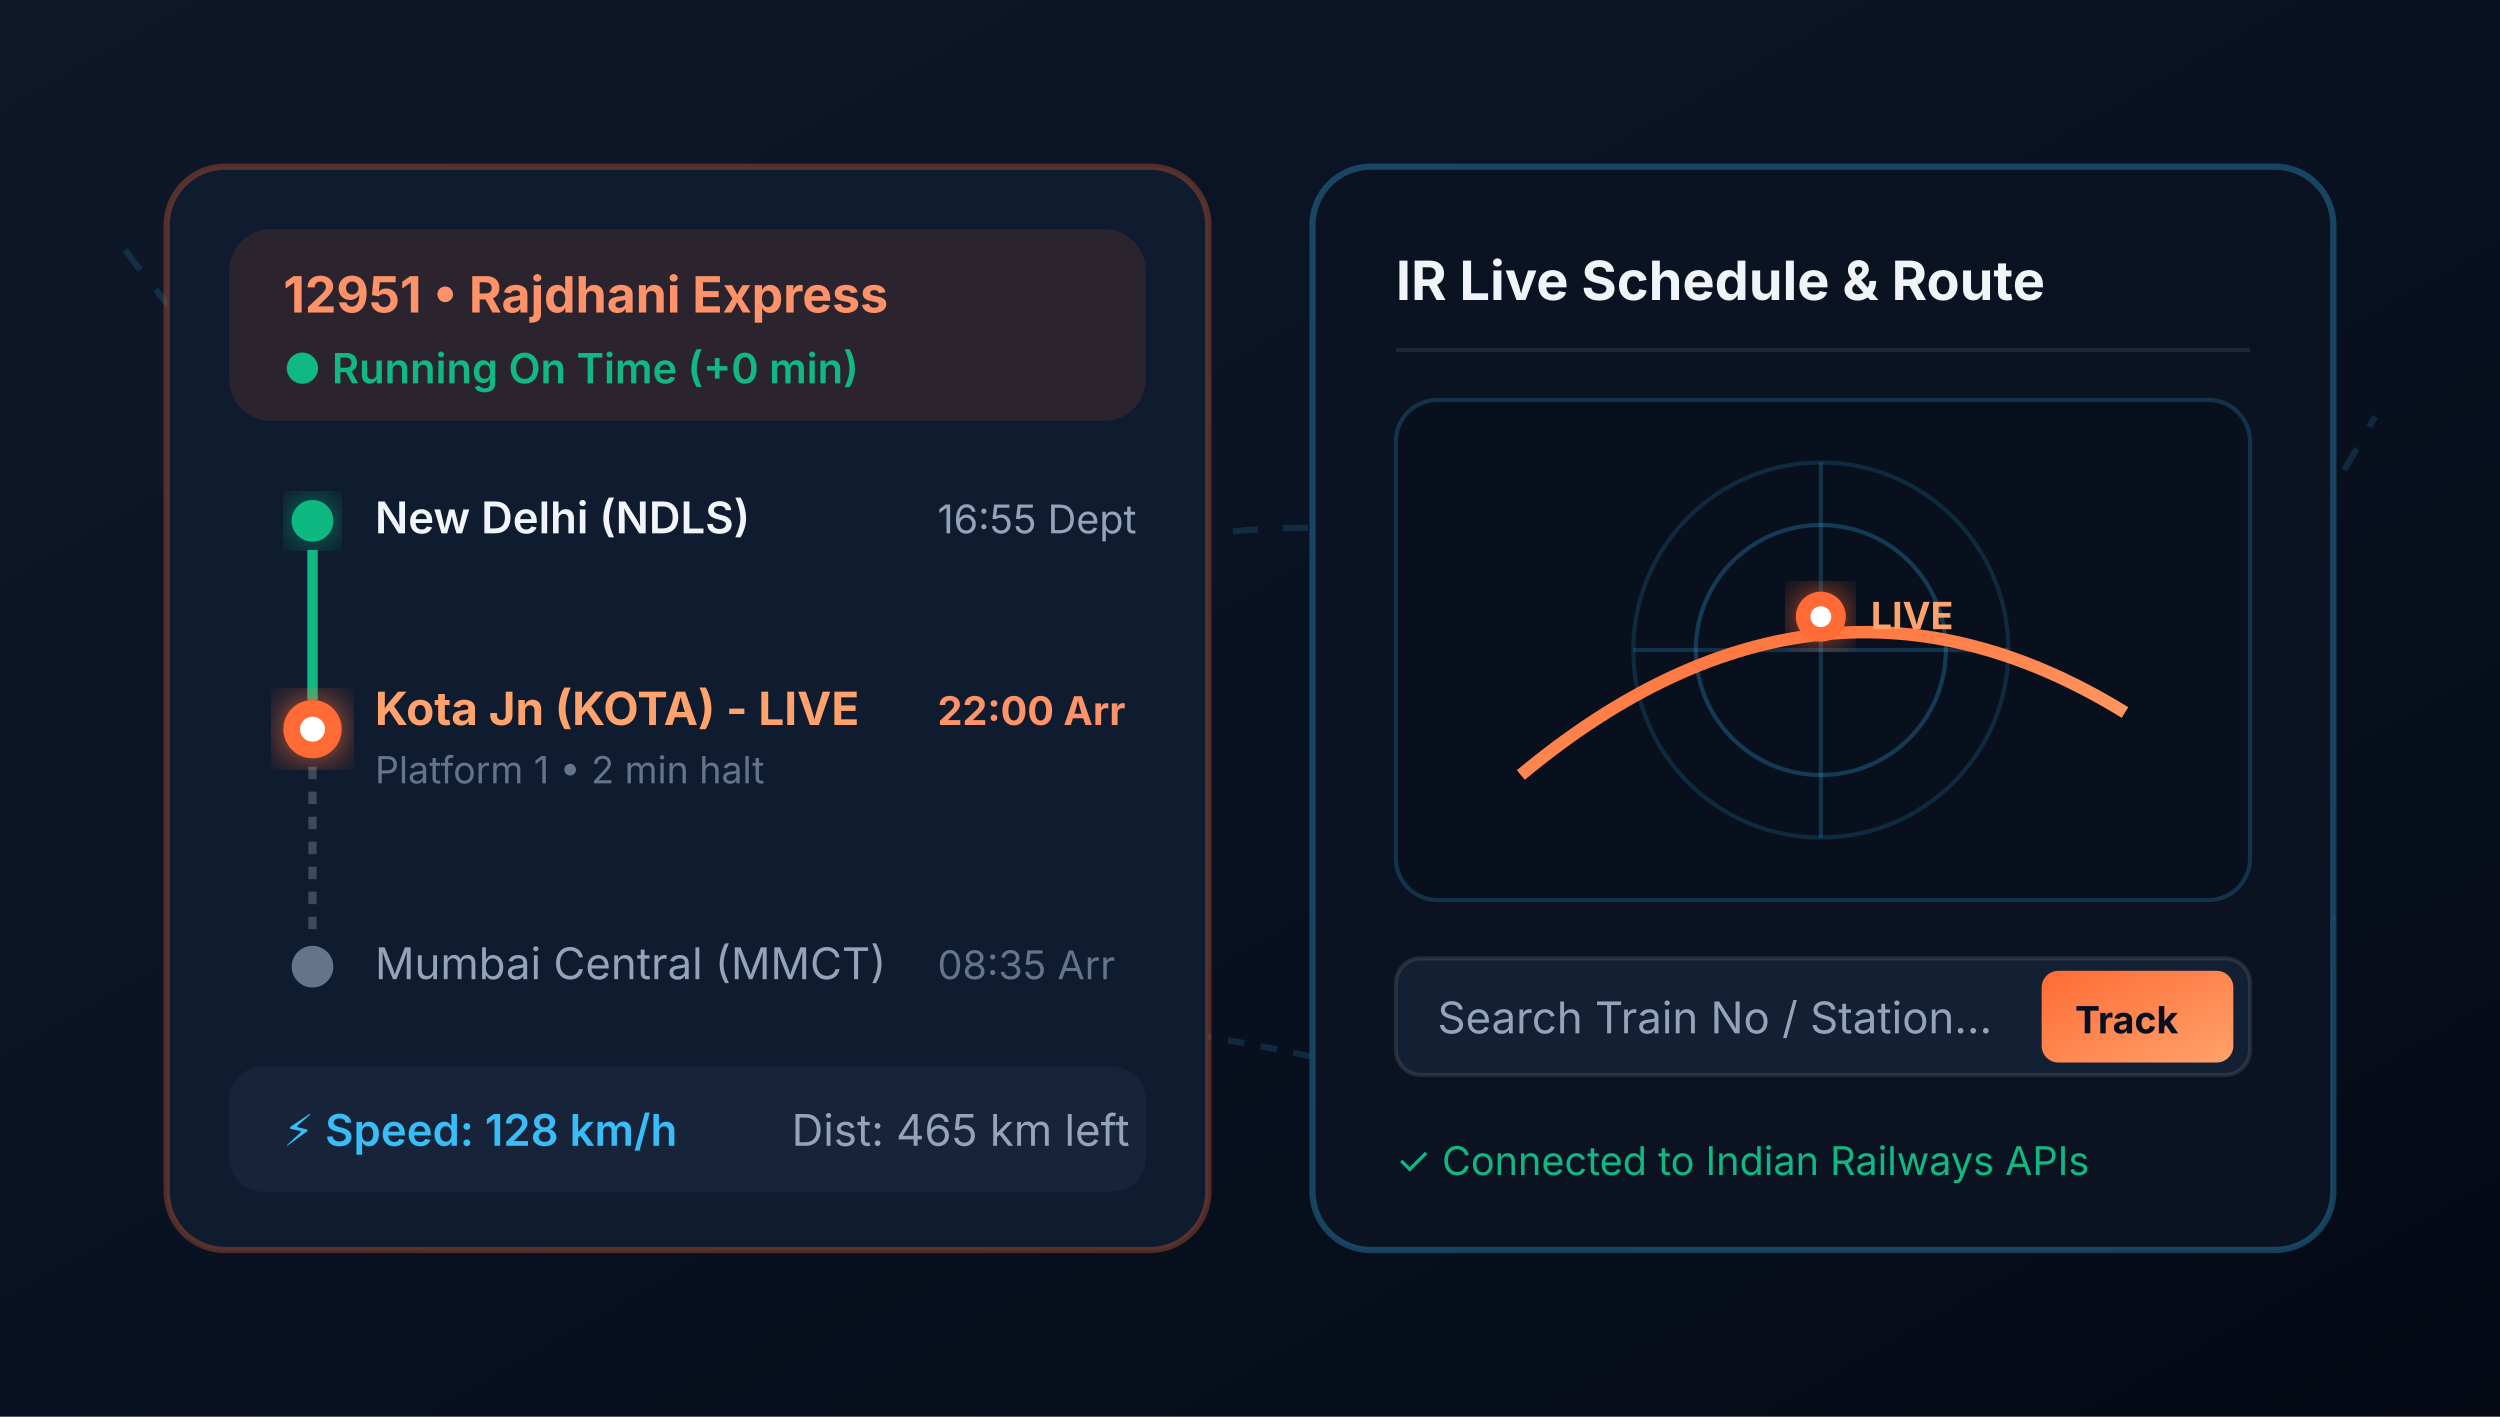
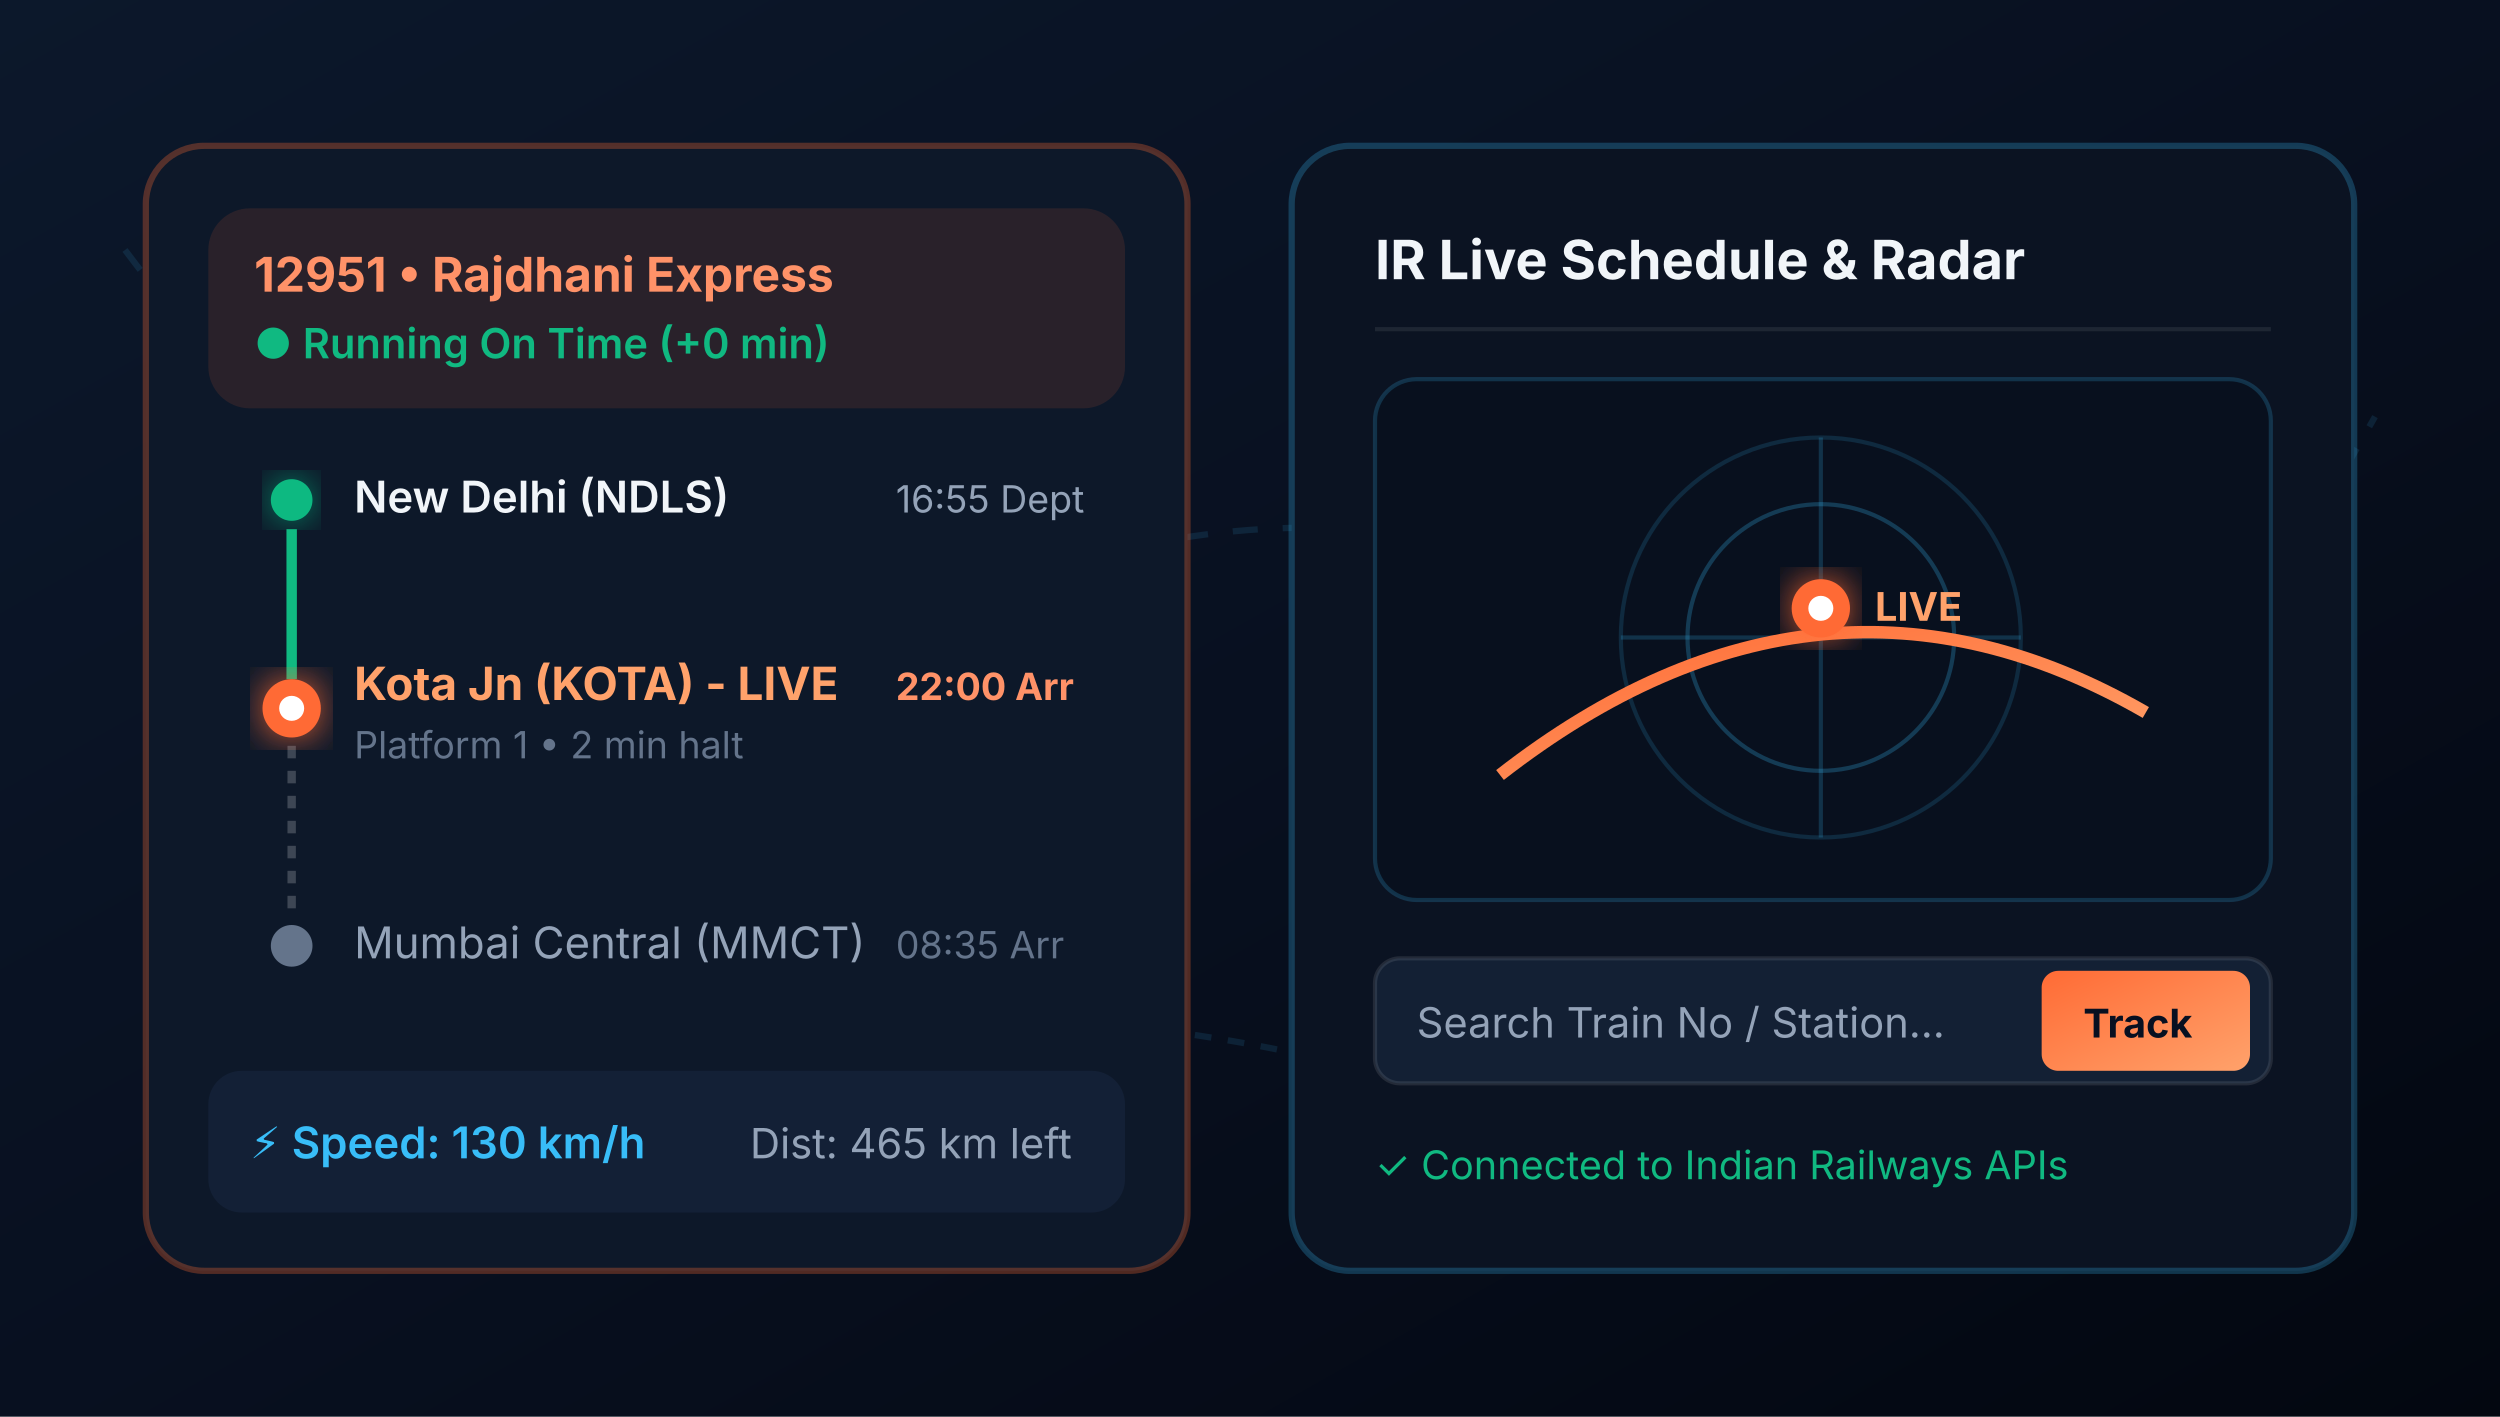
<svg xmlns="http://www.w3.org/2000/svg" viewBox="0 0 600 340" width="100%" height="100%">
  <defs>
-     <linearGradient id="rtbGradBg" x1="0%" y1="0%" x2="100%" y2="100%">
-       <stop offset="0%" stop-color="#0e1829" />
-       <stop offset="50%" stop-color="#091222" />
-       <stop offset="100%" stop-color="#040914" />
+     <linearGradient id="rtbGrad" x1="0%" y1="0%" x2="100%" y2="100%">
+       <stop offset="0%" stop-color="#0c182b" />
+       <stop offset="50%" stop-color="#081020" />
+       <stop offset="100%" stop-color="#030710" />
    </linearGradient>
    <linearGradient id="rtbOrange" x1="0%" y1="0%" x2="100%" y2="100%">
      <stop offset="0%" stop-color="#FF6B35" />
      <stop offset="100%" stop-color="#FFA26B" />
    </linearGradient>
    <linearGradient id="rtbCyan" x1="0%" y1="0%" x2="100%" y2="100%">
      <stop offset="0%" stop-color="#38BDF8" />
      <stop offset="100%" stop-color="#0284C7" />
    </linearGradient>
    <filter id="rtbGlow" x="-20%" y="-20%" width="140%" height="140%">
      <feGaussianBlur stdDeviation="5" result="blur" />
      <feComposite in="SourceGraphic" in2="blur" operator="over" />
    </filter>
  </defs>
-   <rect width="600" height="340" fill="url(#rtbGradBg)" />
-   <g opacity="0.15" stroke="#38BDF8" stroke-width="1.5">
+   <rect width="600" height="340" fill="url(#rtbGrad)" />
+   <g opacity="0.12" stroke="#38BDF8" stroke-width="1.5">
    <path d="M30 60 Q120 180 240 140 T420 180 T570 100" fill="none" stroke-dasharray="6 6" />
    <path d="M60 280 Q200 220 340 260 T560 220" fill="none" stroke-dasharray="4 4" />
  </g>
-   <g transform="translate(40, 40)">
-     <rect width="250" height="260" rx="14" fill="#0f1b2f" stroke="rgba(255, 107, 53, 0.3)" stroke-width="1.5" />
-     <rect x="15" y="15" width="220" height="46" rx="10" fill="rgba(255, 107, 53, 0.12)" />
-     <text x="28" y="35" fill="#FF9268" font-family="Inter, sans-serif" font-size="12" font-weight="700">12951 • Rajdhani Express</text>
-     <text x="28" y="52" fill="#10B981" font-family="Inter, sans-serif" font-size="10" font-weight="600">● Running On Time (+0 min)</text>
+   <g transform="translate(35, 35)">
+     <rect width="250" height="270" rx="14" fill="#0d1829" stroke="rgba(255, 107, 53, 0.3)" stroke-width="1.5" />
+     <rect x="15" y="15" width="220" height="48" rx="10" fill="rgba(255, 107, 53, 0.12)" />
+     <text x="26" y="35" fill="#FF9268" font-family="Inter, sans-serif" font-size="11.5" font-weight="700">12951 • Rajdhani Express</text>
+     <text x="26" y="51" fill="#10B981" font-family="Inter, sans-serif" font-size="10" font-weight="600">● Running On Time (+0 min)</text>
    <circle cx="35" cy="85" r="5" fill="#10B981" filter="url(#rtbGlow)" />
    <text x="50" y="88" fill="#F1F5F9" font-family="Inter, sans-serif" font-size="10.5" font-weight="600">New Delhi (NDLS)</text>
-     <text x="185" y="88" fill="#94A3B8" font-family="Inter, sans-serif" font-size="9.5">16:55 Dept</text>
+     <text x="180" y="88" fill="#94A3B8" font-family="Inter, sans-serif" font-size="9">16:55 Dept</text>
    <line x1="35" y1="92" x2="35" y2="128" stroke="#10B981" stroke-width="2.5" />
    <circle cx="35" cy="135" r="7" fill="#FF6B35" filter="url(#rtbGlow)" />
    <circle cx="35" cy="135" r="3" fill="#FFFFFF" />
-     <text x="50" y="134" fill="#FFA26B" font-family="Inter, sans-serif" font-size="11" font-weight="700">Kota Jn (KOTA) - LIVE</text>
-     <text x="50" y="148" fill="#64748B" font-family="Inter, sans-serif" font-size="9">Platform 1 • 2 min halt</text>
-     <text x="185" y="134" fill="#FF9268" font-family="Inter, sans-serif" font-size="9.5" font-weight="700">22:00 Arr</text>
+     <text x="50" y="133" fill="#FFA26B" font-family="Inter, sans-serif" font-size="11" font-weight="700">Kota Jn (KOTA) - LIVE</text>
+     <text x="50" y="147" fill="#64748B" font-family="Inter, sans-serif" font-size="9">Platform 1 • 2 min halt</text>
+     <text x="180" y="133" fill="#FF9268" font-family="Inter, sans-serif" font-size="9" font-weight="700">22:00 Arr</text>
    <line x1="35" y1="144" x2="35" y2="185" stroke="rgba(255,255,255,0.2)" stroke-width="2" stroke-dasharray="3 3" />
    <circle cx="35" cy="192" r="5" fill="#64748B" />
    <text x="50" y="195" fill="#94A3B8" font-family="Inter, sans-serif" font-size="10.5">Mumbai Central (MMCT)</text>
-     <text x="185" y="195" fill="#64748B" font-family="Inter, sans-serif" font-size="9.5">08:35 Arr</text>
-     <rect x="15" y="216" width="220" height="30" rx="8" fill="#172338" />
-     <text x="28" y="235" fill="#38BDF8" font-family="Inter, sans-serif" font-size="10.5" font-weight="600">⚡ Speed: 128 km/h</text>
-     <text x="150" y="235" fill="#94A3B8" font-family="Inter, sans-serif" font-size="10.5">Dist: 465 km left</text>
+     <text x="180" y="195" fill="#64748B" font-family="Inter, sans-serif" font-size="9">08:35 Arr</text>
+     <rect x="15" y="222" width="220" height="34" rx="8" fill="#132036" />
+     <text x="25" y="243" fill="#38BDF8" font-family="Inter, sans-serif" font-size="10.5" font-weight="600">⚡ Speed: 130 km/h</text>
+     <text x="145" y="243" fill="#94A3B8" font-family="Inter, sans-serif" font-size="10">Dist: 465 km left</text>
  </g>
-   <g transform="translate(315, 40)">
-     <rect width="245" height="260" rx="14" fill="#0b1322" stroke="rgba(56, 189, 248, 0.3)" stroke-width="1.5" />
-     <text x="20" y="32" fill="#F1F5F9" font-family="Inter, sans-serif" font-size="13" font-weight="700">IR Live Schedule &amp; Route</text>
-     <line x1="20" y1="44" x2="225" y2="44" stroke="rgba(255,255,255,0.08)" stroke-width="1" />
+   <g transform="translate(310, 35)">
+     <rect width="255" height="270" rx="14" fill="#0b1322" stroke="rgba(56, 189, 248, 0.25)" stroke-width="1.5" />
+     <text x="20" y="32" fill="#F1F5F9" font-family="Inter, sans-serif" font-size="13" font-weight="700">IR Live Schedule &amp; Radar</text>
+     <line x1="20" y1="44" x2="235" y2="44" stroke="rgba(255,255,255,0.08)" stroke-width="1" />
    <g transform="translate(20, 56)">
-       <rect width="205" height="120" rx="10" fill="#08101e" stroke="rgba(56, 189, 248, 0.2)" />
-       <circle cx="102" cy="60" r="45" fill="none" stroke="rgba(56, 189, 248, 0.15)" />
-       <circle cx="102" cy="60" r="30" fill="none" stroke="rgba(56, 189, 248, 0.25)" />
-       <line x1="102" y1="15" x2="102" y2="105" stroke="rgba(56, 189, 248, 0.2)" />
-       <line x1="57" y1="60" x2="147" y2="60" stroke="rgba(56, 189, 248, 0.2)" />
-       <path d="M30 90 Q102 30 175 75" fill="none" stroke="url(#rtbOrange)" stroke-width="3" />
-       <circle cx="102" cy="52" r="6" fill="#FF6B35" filter="url(#rtbGlow)" />
-       <circle cx="102" cy="52" r="2.5" fill="#FFFFFF" />
-       <text x="114" y="55" fill="#FFA26B" font-family="Inter, sans-serif" font-size="9" font-weight="700">LIVE</text>
+       <rect width="215" height="125" rx="10" fill="#08101e" stroke="rgba(56, 189, 248, 0.2)" />
+       <circle cx="107" cy="62" r="48" fill="none" stroke="rgba(56, 189, 248, 0.15)" />
+       <circle cx="107" cy="62" r="32" fill="none" stroke="rgba(56, 189, 248, 0.25)" />
+       <line x1="107" y1="14" x2="107" y2="110" stroke="rgba(56, 189, 248, 0.2)" />
+       <line x1="59" y1="62" x2="155" y2="62" stroke="rgba(56, 189, 248, 0.2)" />
+       <path d="M30 95 Q107 35 185 80" fill="none" stroke="url(#rtbOrange)" stroke-width="3" />
+       <circle cx="107" cy="55" r="7" fill="#FF6B35" filter="url(#rtbGlow)" />
+       <circle cx="107" cy="55" r="3" fill="#FFFFFF" />
+       <text x="120" y="58" fill="#FFA26B" font-family="Inter, sans-serif" font-size="9.5" font-weight="700">LIVE</text>
    </g>
-     <rect x="20" y="190" width="205" height="28" rx="6" fill="#132034" stroke="rgba(255,255,255,0.1)" />
-     <text x="30" y="208" fill="#94A3B8" font-family="Inter, sans-serif" font-size="10.5">Search Train No / Station...</text>
-     <rect x="175" y="193" width="46" height="22" rx="4" fill="url(#rtbOrange)" />
-     <text x="183" y="208" fill="#081021" font-family="Inter, sans-serif" font-size="9" font-weight="700">Track</text>
-     <text x="20" y="242" fill="#10B981" font-family="Inter, sans-serif" font-size="9.5">✓ Connected to Indian Railways APIs</text>
+     <rect x="20" y="195" width="215" height="30" rx="6" fill="#132034" stroke="rgba(255,255,255,0.1)" />
+     <text x="30" y="214" fill="#94A3B8" font-family="Inter, sans-serif" font-size="10">Search Train No / Station...</text>
+     <rect x="180" y="198" width="50" height="24" rx="4" fill="url(#rtbOrange)" />
+     <text x="190" y="214" fill="#081021" font-family="Inter, sans-serif" font-size="9.5" font-weight="700">Track</text>
+     <text x="20" y="248" fill="#10B981" font-family="Inter, sans-serif" font-size="9.5">✓ Connected to Indian Railways APIs</text>
  </g>
</svg>
